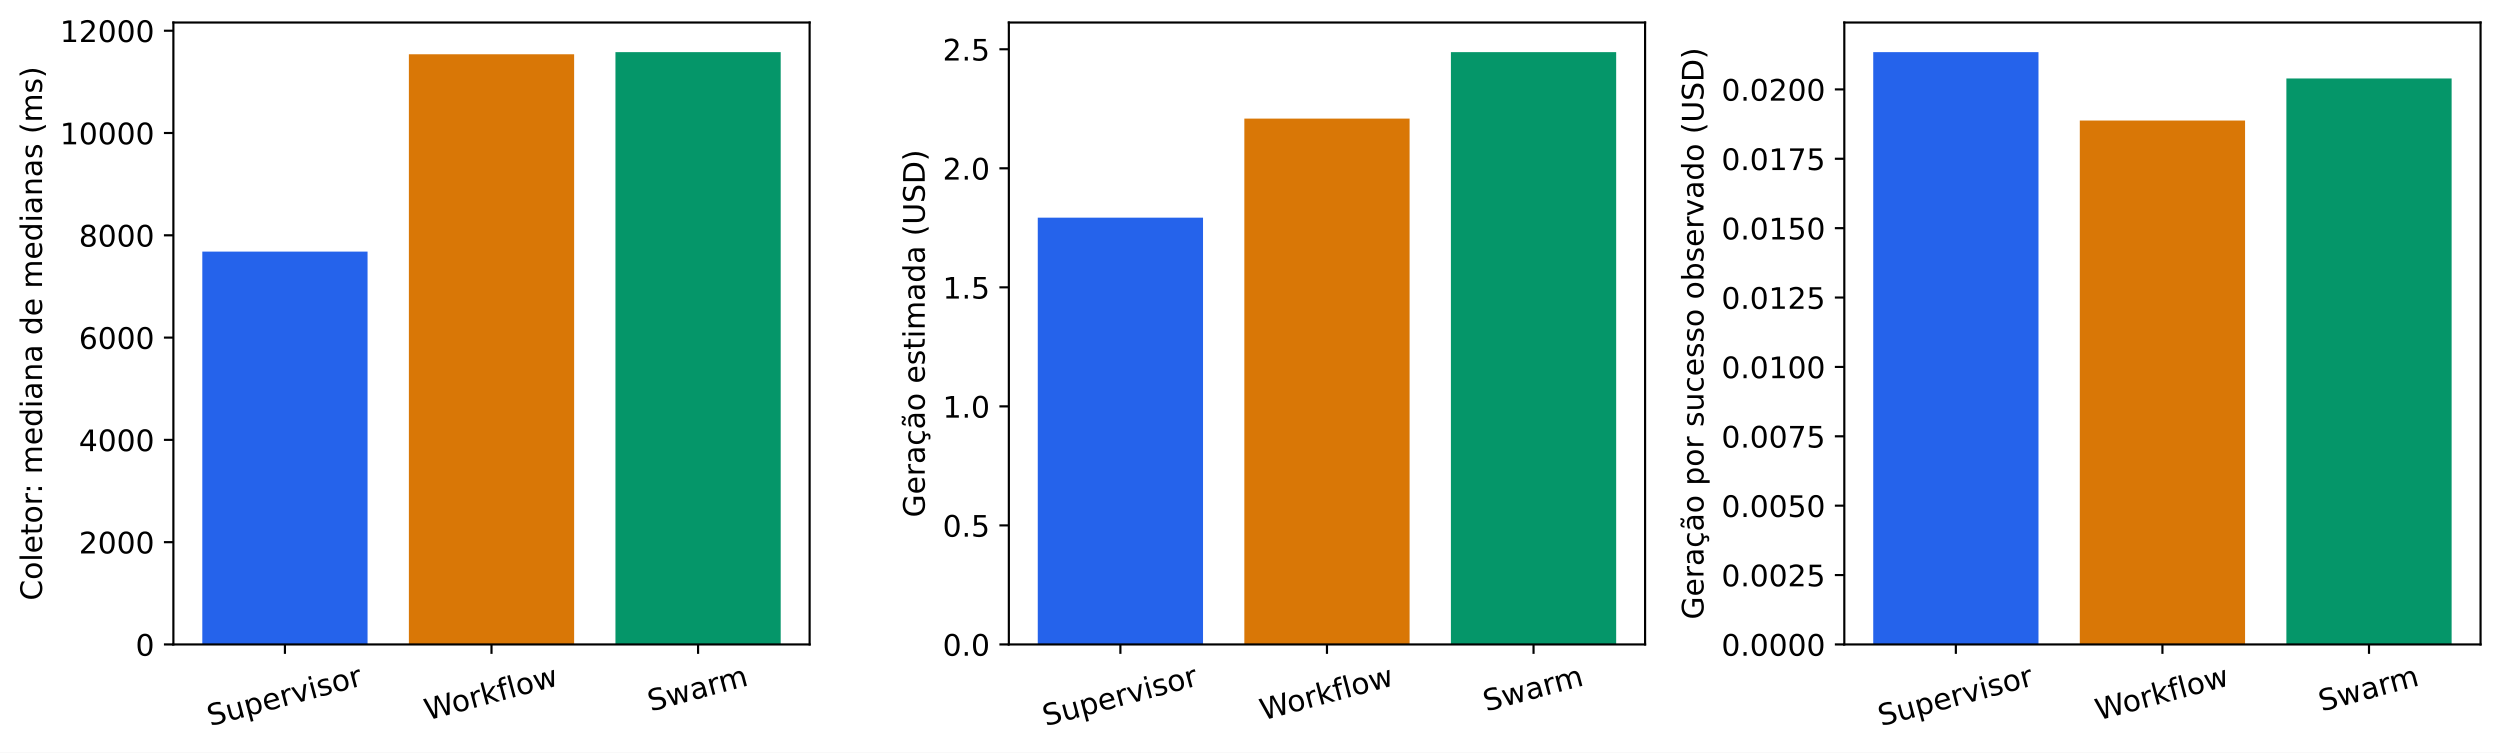
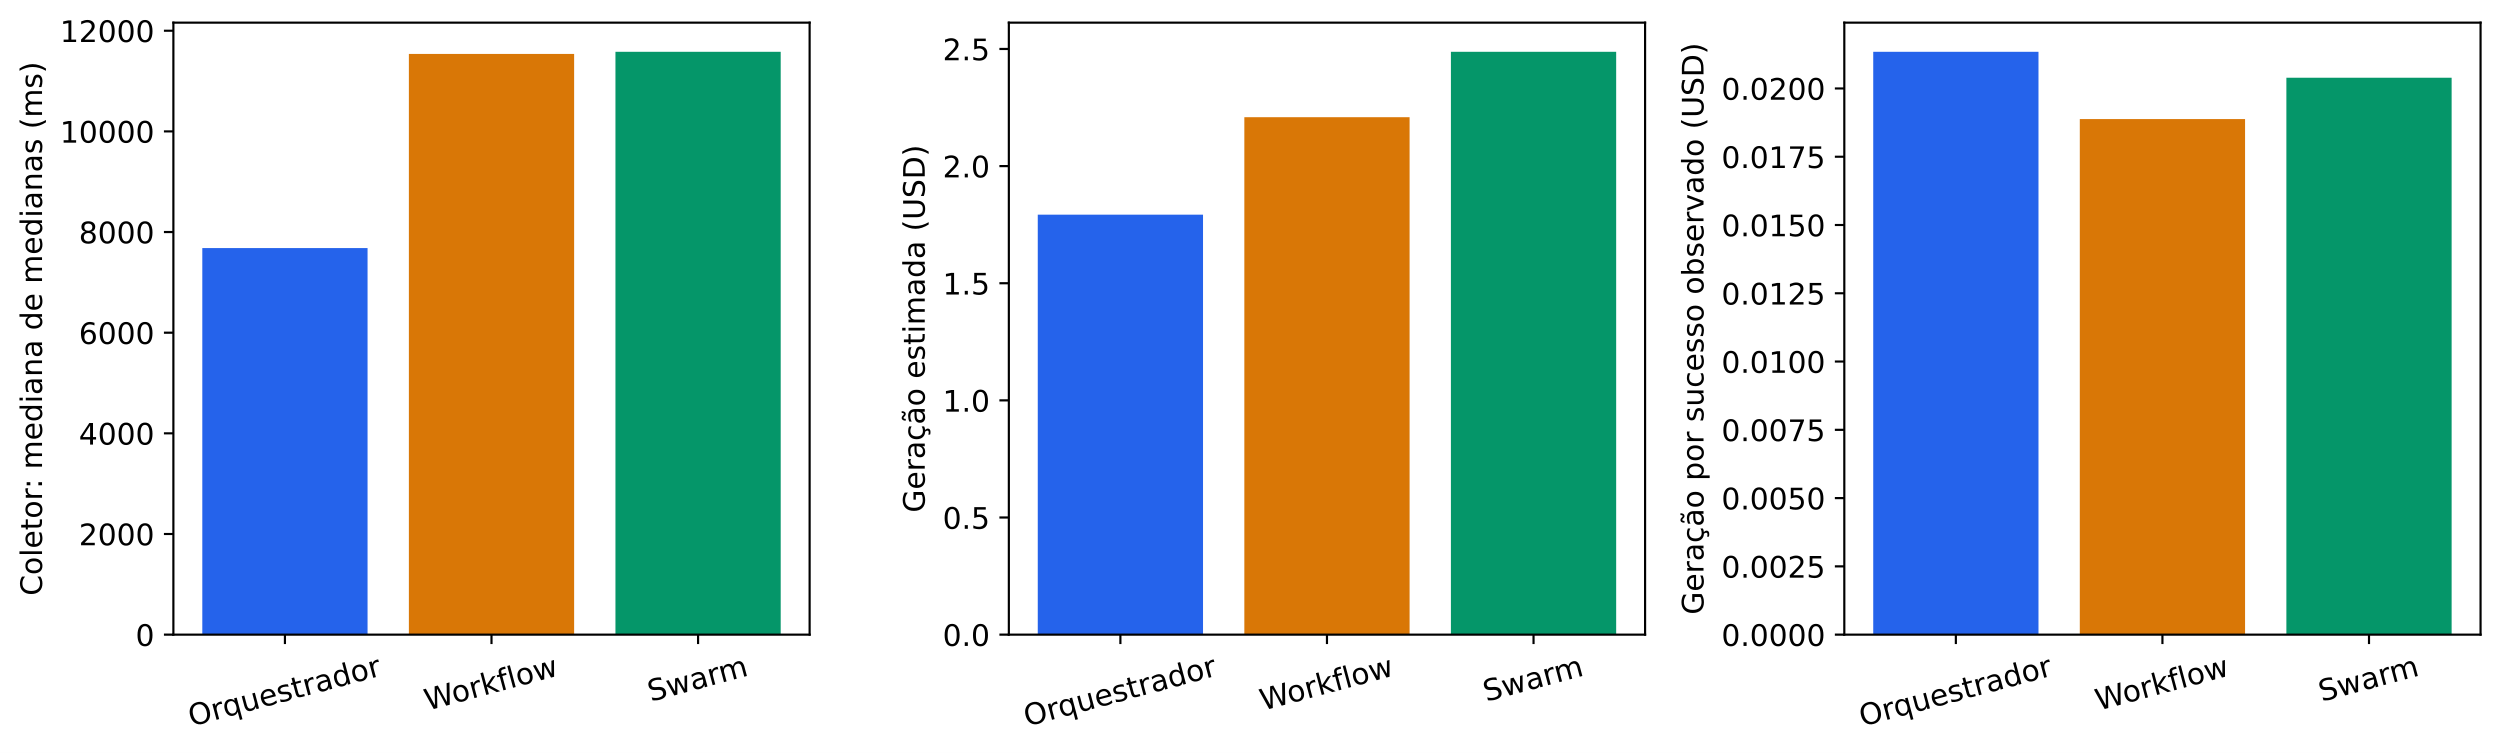
- <svg xmlns="http://www.w3.org/2000/svg" xmlns:xlink="http://www.w3.org/1999/xlink" width="925.635pt" height="278.647pt" viewBox="0 0 925.635 278.647" version="1.1">
+ <svg xmlns="http://www.w3.org/2000/svg" xmlns:xlink="http://www.w3.org/1999/xlink" width="925.635pt" height="278.764pt" viewBox="0 0 925.635 278.764" version="1.1">
  <defs>
    <style type="text/css">*{stroke-linejoin: round; stroke-linecap: butt}</style>
  </defs>
  <g id="figure_1">
    <g id="patch_1">
-       <path d="M 0 278.647  L 925.635 278.647  L 925.635 0  L 0 0  z " style="fill: #ffffff" />
+       <path d="M 0 278.764  L 925.635 278.764  L 925.635 0  L 0 0  z " style="fill: #ffffff" />
    </g>
    <g id="axes_1">
      <g id="patch_2">
-         <path d="M 64.195 238.608  L 299.766 238.608  L 299.766 8.337  L 64.195 8.337  z " style="fill: #ffffff" />
+         <path d="M 64.195 234.979  L 299.766 234.979  L 299.766 8.386  L 64.195 8.386  z " style="fill: #ffffff" />
      </g>
      <g id="patch_3">
-         <path d="M 74.902 238.608  L 136.09 238.608  L 136.09 93.148  L 74.902 93.148  z " clip-path="url(#paa5e553854)" style="fill: #2563eb" />
+         <path d="M 74.902 234.979  L 136.09 234.979  L 136.09 91.842  L 74.902 91.842  z " clip-path="url(#pbecdf20402)" style="fill: #2563eb" />
      </g>
      <g id="patch_4">
-         <path d="M 151.387 238.608  L 212.574 238.608  L 212.574 20.101  L 151.387 20.101  z " clip-path="url(#paa5e553854)" style="fill: #d97706" />
+         <path d="M 151.387 234.979  L 212.574 234.979  L 212.574 19.962  L 151.387 19.962  z " clip-path="url(#pbecdf20402)" style="fill: #d97706" />
      </g>
      <g id="patch_5">
-         <path d="M 227.871 238.608  L 289.058 238.608  L 289.058 19.303  L 227.871 19.303  z " clip-path="url(#paa5e553854)" style="fill: #059669" />
+         <path d="M 227.871 234.979  L 289.058 234.979  L 289.058 19.176  L 227.871 19.176  z " clip-path="url(#pbecdf20402)" style="fill: #059669" />
      </g>
      <g id="matplotlib.axis_1">
        <g id="xtick_1">
          <g id="line2d_1">
            <defs>
-               <path id="mf5d7b42633" d="M 0 0  L 0 3.5  " style="stroke: #000000; stroke-width: 0.8" />
+               <path id="m9e6dcc6bb0" d="M 0 0  L 0 3.5  " style="stroke: #000000; stroke-width: 0.8" />
            </defs>
            <g>
-               <use xlink:href="#mf5d7b42633" x="105.496" y="238.608" style="stroke: #000000; stroke-width: 0.8" />
+               <use xlink:href="#m9e6dcc6bb0" x="105.496" y="234.979" style="stroke: #000000; stroke-width: 0.8" />
            </g>
          </g>
          <g id="text_1">
-             <text style="font-size: 11px; font-family: 'DejaVu Sans', 'Bitstream Vera Sans', 'Computer Modern Sans Serif', 'Lucida Grande', 'Verdana', 'Geneva', 'Lucid', 'Arial', 'Helvetica', 'Avant Garde', sans-serif" transform="translate(77.84829 268.8944) rotate(-15)">Supervisor</text>
+             <text style="font-size: 11px; font-family: 'DejaVu Sans', 'Bitstream Vera Sans', 'Computer Modern Sans Serif', 'Lucida Grande', 'Verdana', 'Geneva', 'Lucid', 'Arial', 'Helvetica', 'Avant Garde', sans-serif" transform="translate(70.85725 269.0119) rotate(-15)">Orquestrador</text>
          </g>
        </g>
        <g id="xtick_2">
          <g id="line2d_2">
            <g>
-               <use xlink:href="#mf5d7b42633" x="181.98" y="238.608" style="stroke: #000000; stroke-width: 0.8" />
+               <use xlink:href="#m9e6dcc6bb0" x="181.98" y="234.979" style="stroke: #000000; stroke-width: 0.8" />
            </g>
          </g>
          <g id="text_2">
-             <text style="font-size: 11px; font-family: 'DejaVu Sans', 'Bitstream Vera Sans', 'Computer Modern Sans Serif', 'Lucida Grande', 'Verdana', 'Geneva', 'Lucid', 'Arial', 'Helvetica', 'Avant Garde', sans-serif" transform="translate(158.3262 266.7542) rotate(-15)">Workflow</text>
+             <text style="font-size: 11px; font-family: 'DejaVu Sans', 'Bitstream Vera Sans', 'Computer Modern Sans Serif', 'Lucida Grande', 'Verdana', 'Geneva', 'Lucid', 'Arial', 'Helvetica', 'Avant Garde', sans-serif" transform="translate(158.3262 263.1253) rotate(-15)">Workflow</text>
          </g>
        </g>
        <g id="xtick_3">
          <g id="line2d_3">
            <g>
-               <use xlink:href="#mf5d7b42633" x="258.465" y="238.608" style="stroke: #000000; stroke-width: 0.8" />
+               <use xlink:href="#m9e6dcc6bb0" x="258.465" y="234.979" style="stroke: #000000; stroke-width: 0.8" />
            </g>
          </g>
          <g id="text_3">
-             <text style="font-size: 11px; font-family: 'DejaVu Sans', 'Bitstream Vera Sans', 'Computer Modern Sans Serif', 'Lucida Grande', 'Verdana', 'Geneva', 'Lucid', 'Arial', 'Helvetica', 'Avant Garde', sans-serif" transform="translate(240.9655 263.4549) rotate(-15)">Swarm</text>
+             <text style="font-size: 11px; font-family: 'DejaVu Sans', 'Bitstream Vera Sans', 'Computer Modern Sans Serif', 'Lucida Grande', 'Verdana', 'Geneva', 'Lucid', 'Arial', 'Helvetica', 'Avant Garde', sans-serif" transform="translate(240.9655 259.8259) rotate(-15)">Swarm</text>
          </g>
        </g>
      </g>
      <g id="matplotlib.axis_2">
        <g id="ytick_1">
          <g id="line2d_4">
            <defs>
-               <path id="m55d595b30d" d="M 0 0  L -3.5 0  " style="stroke: #000000; stroke-width: 0.8" />
+               <path id="m151999d5a1" d="M 0 0  L -3.5 0  " style="stroke: #000000; stroke-width: 0.8" />
            </defs>
            <g>
-               <use xlink:href="#m55d595b30d" x="64.195" y="238.608" style="stroke: #000000; stroke-width: 0.8" />
+               <use xlink:href="#m151999d5a1" x="64.195" y="234.979" style="stroke: #000000; stroke-width: 0.8" />
            </g>
          </g>
          <g id="text_4">
-             <text style="font-size: 11px; font-family: 'DejaVu Sans', 'Bitstream Vera Sans', 'Computer Modern Sans Serif', 'Lucida Grande', 'Verdana', 'Geneva', 'Lucid', 'Arial', 'Helvetica', 'Avant Garde', sans-serif; text-anchor: end" x="57.195" y="242.787" transform="rotate(-0 57.19461 242.7868)">0</text>
+             <text style="font-size: 11px; font-family: 'DejaVu Sans', 'Bitstream Vera Sans', 'Computer Modern Sans Serif', 'Lucida Grande', 'Verdana', 'Geneva', 'Lucid', 'Arial', 'Helvetica', 'Avant Garde', sans-serif; text-anchor: end" x="57.195" y="239.158" transform="rotate(-0 57.19461 239.1579)">0</text>
          </g>
        </g>
        <g id="ytick_2">
          <g id="line2d_5">
            <g>
-               <use xlink:href="#m55d595b30d" x="64.195" y="200.737" style="stroke: #000000; stroke-width: 0.8" />
+               <use xlink:href="#m151999d5a1" x="64.195" y="197.712" style="stroke: #000000; stroke-width: 0.8" />
            </g>
          </g>
          <g id="text_5">
-             <text style="font-size: 11px; font-family: 'DejaVu Sans', 'Bitstream Vera Sans', 'Computer Modern Sans Serif', 'Lucida Grande', 'Verdana', 'Geneva', 'Lucid', 'Arial', 'Helvetica', 'Avant Garde', sans-serif; text-anchor: end" x="57.195" y="204.915" transform="rotate(-0 57.19461 204.9152)">2000</text>
+             <text style="font-size: 11px; font-family: 'DejaVu Sans', 'Bitstream Vera Sans', 'Computer Modern Sans Serif', 'Lucida Grande', 'Verdana', 'Geneva', 'Lucid', 'Arial', 'Helvetica', 'Avant Garde', sans-serif; text-anchor: end" x="57.195" y="201.891" transform="rotate(-0 57.19461 201.8911)">2000</text>
          </g>
        </g>
        <g id="ytick_3">
          <g id="line2d_6">
            <g>
-               <use xlink:href="#m55d595b30d" x="64.195" y="162.865" style="stroke: #000000; stroke-width: 0.8" />
+               <use xlink:href="#m151999d5a1" x="64.195" y="160.446" style="stroke: #000000; stroke-width: 0.8" />
            </g>
          </g>
          <g id="text_6">
-             <text style="font-size: 11px; font-family: 'DejaVu Sans', 'Bitstream Vera Sans', 'Computer Modern Sans Serif', 'Lucida Grande', 'Verdana', 'Geneva', 'Lucid', 'Arial', 'Helvetica', 'Avant Garde', sans-serif; text-anchor: end" x="57.195" y="167.044" transform="rotate(-0 57.19461 167.0437)">4000</text>
+             <text style="font-size: 11px; font-family: 'DejaVu Sans', 'Bitstream Vera Sans', 'Computer Modern Sans Serif', 'Lucida Grande', 'Verdana', 'Geneva', 'Lucid', 'Arial', 'Helvetica', 'Avant Garde', sans-serif; text-anchor: end" x="57.195" y="164.624" transform="rotate(-0 57.19461 164.6244)">4000</text>
          </g>
        </g>
        <g id="ytick_4">
          <g id="line2d_7">
            <g>
-               <use xlink:href="#m55d595b30d" x="64.195" y="124.993" style="stroke: #000000; stroke-width: 0.8" />
+               <use xlink:href="#m151999d5a1" x="64.195" y="123.179" style="stroke: #000000; stroke-width: 0.8" />
            </g>
          </g>
          <g id="text_7">
-             <text style="font-size: 11px; font-family: 'DejaVu Sans', 'Bitstream Vera Sans', 'Computer Modern Sans Serif', 'Lucida Grande', 'Verdana', 'Geneva', 'Lucid', 'Arial', 'Helvetica', 'Avant Garde', sans-serif; text-anchor: end" x="57.195" y="129.172" transform="rotate(-0 57.19461 129.1721)">6000</text>
+             <text style="font-size: 11px; font-family: 'DejaVu Sans', 'Bitstream Vera Sans', 'Computer Modern Sans Serif', 'Lucida Grande', 'Verdana', 'Geneva', 'Lucid', 'Arial', 'Helvetica', 'Avant Garde', sans-serif; text-anchor: end" x="57.195" y="127.358" transform="rotate(-0 57.19461 127.3576)">6000</text>
          </g>
        </g>
        <g id="ytick_5">
          <g id="line2d_8">
            <g>
-               <use xlink:href="#m55d595b30d" x="64.195" y="87.122" style="stroke: #000000; stroke-width: 0.8" />
+               <use xlink:href="#m151999d5a1" x="64.195" y="85.912" style="stroke: #000000; stroke-width: 0.8" />
            </g>
          </g>
          <g id="text_8">
-             <text style="font-size: 11px; font-family: 'DejaVu Sans', 'Bitstream Vera Sans', 'Computer Modern Sans Serif', 'Lucida Grande', 'Verdana', 'Geneva', 'Lucid', 'Arial', 'Helvetica', 'Avant Garde', sans-serif; text-anchor: end" x="57.195" y="91.301" transform="rotate(-0 57.19461 91.30055)">8000</text>
+             <text style="font-size: 11px; font-family: 'DejaVu Sans', 'Bitstream Vera Sans', 'Computer Modern Sans Serif', 'Lucida Grande', 'Verdana', 'Geneva', 'Lucid', 'Arial', 'Helvetica', 'Avant Garde', sans-serif; text-anchor: end" x="57.195" y="90.091" transform="rotate(-0 57.19461 90.0909)">8000</text>
          </g>
        </g>
        <g id="ytick_6">
          <g id="line2d_9">
            <g>
-               <use xlink:href="#m55d595b30d" x="64.195" y="49.25" style="stroke: #000000; stroke-width: 0.8" />
+               <use xlink:href="#m151999d5a1" x="64.195" y="48.645" style="stroke: #000000; stroke-width: 0.8" />
            </g>
          </g>
          <g id="text_9">
-             <text style="font-size: 11px; font-family: 'DejaVu Sans', 'Bitstream Vera Sans', 'Computer Modern Sans Serif', 'Lucida Grande', 'Verdana', 'Geneva', 'Lucid', 'Arial', 'Helvetica', 'Avant Garde', sans-serif; text-anchor: end" x="57.195" y="53.429" transform="rotate(-0 57.19461 53.42898)">10000</text>
+             <text style="font-size: 11px; font-family: 'DejaVu Sans', 'Bitstream Vera Sans', 'Computer Modern Sans Serif', 'Lucida Grande', 'Verdana', 'Geneva', 'Lucid', 'Arial', 'Helvetica', 'Avant Garde', sans-serif; text-anchor: end" x="57.195" y="52.824" transform="rotate(-0 57.19461 52.82416)">10000</text>
          </g>
        </g>
        <g id="ytick_7">
          <g id="line2d_10">
            <g>
-               <use xlink:href="#m55d595b30d" x="64.195" y="11.379" style="stroke: #000000; stroke-width: 0.8" />
+               <use xlink:href="#m151999d5a1" x="64.195" y="11.379" style="stroke: #000000; stroke-width: 0.8" />
            </g>
          </g>
          <g id="text_10">
            <text style="font-size: 11px; font-family: 'DejaVu Sans', 'Bitstream Vera Sans', 'Computer Modern Sans Serif', 'Lucida Grande', 'Verdana', 'Geneva', 'Lucid', 'Arial', 'Helvetica', 'Avant Garde', sans-serif; text-anchor: end" x="57.195" y="15.557" transform="rotate(-0 57.19461 15.55742)">12000</text>
          </g>
        </g>
        <g id="text_11">
-           <text style="font-size: 11px; font-family: 'DejaVu Sans', 'Bitstream Vera Sans', 'Computer Modern Sans Serif', 'Lucida Grande', 'Verdana', 'Geneva', 'Lucid', 'Arial', 'Helvetica', 'Avant Garde', sans-serif; text-anchor: middle" x="15.558" y="123.473" transform="rotate(-90 15.55828 123.4727)">Coletor: mediana de medianas (ms)</text>
+           <text style="font-size: 11px; font-family: 'DejaVu Sans', 'Bitstream Vera Sans', 'Computer Modern Sans Serif', 'Lucida Grande', 'Verdana', 'Geneva', 'Lucid', 'Arial', 'Helvetica', 'Avant Garde', sans-serif; text-anchor: middle" x="15.558" y="121.683" transform="rotate(-90 15.55828 121.6826)">Coletor: mediana de medianas (ms)</text>
        </g>
      </g>
      <g id="patch_6">
-         <path d="M 64.195 238.608  L 64.195 8.337  " style="fill: none; stroke: #000000; stroke-width: 0.8; stroke-linejoin: miter; stroke-linecap: square" />
+         <path d="M 64.195 234.979  L 64.195 8.386  " style="fill: none; stroke: #000000; stroke-width: 0.8; stroke-linejoin: miter; stroke-linecap: square" />
      </g>
      <g id="patch_7">
-         <path d="M 299.766 238.608  L 299.766 8.337  " style="fill: none; stroke: #000000; stroke-width: 0.8; stroke-linejoin: miter; stroke-linecap: square" />
+         <path d="M 299.766 234.979  L 299.766 8.386  " style="fill: none; stroke: #000000; stroke-width: 0.8; stroke-linejoin: miter; stroke-linecap: square" />
      </g>
      <g id="patch_8">
-         <path d="M 64.195 238.608  L 299.766 238.608  " style="fill: none; stroke: #000000; stroke-width: 0.8; stroke-linejoin: miter; stroke-linecap: square" />
+         <path d="M 64.195 234.979  L 299.766 234.979  " style="fill: none; stroke: #000000; stroke-width: 0.8; stroke-linejoin: miter; stroke-linecap: square" />
      </g>
      <g id="patch_9">
-         <path d="M 64.195 8.337  L 299.766 8.337  " style="fill: none; stroke: #000000; stroke-width: 0.8; stroke-linejoin: miter; stroke-linecap: square" />
+         <path d="M 64.195 8.386  L 299.766 8.386  " style="fill: none; stroke: #000000; stroke-width: 0.8; stroke-linejoin: miter; stroke-linecap: square" />
      </g>
    </g>
    <g id="axes_2">
      <g id="patch_10">
-         <path d="M 373.529 238.608  L 609.1 238.608  L 609.1 8.337  L 373.529 8.337  z " style="fill: #ffffff" />
+         <path d="M 373.529 234.979  L 609.1 234.979  L 609.1 8.386  L 373.529 8.386  z " style="fill: #ffffff" />
      </g>
      <g id="patch_11">
-         <path d="M 384.237 238.608  L 445.424 238.608  L 445.424 80.582  L 384.237 80.582  z " clip-path="url(#p153f1db0ea)" style="fill: #2563eb" />
+         <path d="M 384.237 234.979  L 445.424 234.979  L 445.424 79.477  L 384.237 79.477  z " clip-path="url(#p699d20f21a)" style="fill: #2563eb" />
      </g>
      <g id="patch_12">
-         <path d="M 460.721 238.608  L 521.908 238.608  L 521.908 43.908  L 460.721 43.908  z " clip-path="url(#p153f1db0ea)" style="fill: #d97706" />
+         <path d="M 460.721 234.979  L 521.908 234.979  L 521.908 43.389  L 460.721 43.389  z " clip-path="url(#p699d20f21a)" style="fill: #d97706" />
      </g>
      <g id="patch_13">
-         <path d="M 537.205 238.608  L 598.393 238.608  L 598.393 19.303  L 537.205 19.303  z " clip-path="url(#p153f1db0ea)" style="fill: #059669" />
+         <path d="M 537.205 234.979  L 598.393 234.979  L 598.393 19.176  L 537.205 19.176  z " clip-path="url(#p699d20f21a)" style="fill: #059669" />
      </g>
      <g id="matplotlib.axis_3">
        <g id="xtick_4">
          <g id="line2d_11">
            <g>
-               <use xlink:href="#mf5d7b42633" x="414.83" y="238.608" style="stroke: #000000; stroke-width: 0.8" />
+               <use xlink:href="#m9e6dcc6bb0" x="414.83" y="234.979" style="stroke: #000000; stroke-width: 0.8" />
            </g>
          </g>
          <g id="text_12">
-             <text style="font-size: 11px; font-family: 'DejaVu Sans', 'Bitstream Vera Sans', 'Computer Modern Sans Serif', 'Lucida Grande', 'Verdana', 'Geneva', 'Lucid', 'Arial', 'Helvetica', 'Avant Garde', sans-serif" transform="translate(387.1825 268.8944) rotate(-15)">Supervisor</text>
+             <text style="font-size: 11px; font-family: 'DejaVu Sans', 'Bitstream Vera Sans', 'Computer Modern Sans Serif', 'Lucida Grande', 'Verdana', 'Geneva', 'Lucid', 'Arial', 'Helvetica', 'Avant Garde', sans-serif" transform="translate(380.1914 269.0119) rotate(-15)">Orquestrador</text>
          </g>
        </g>
        <g id="xtick_5">
          <g id="line2d_12">
            <g>
-               <use xlink:href="#mf5d7b42633" x="491.315" y="238.608" style="stroke: #000000; stroke-width: 0.8" />
+               <use xlink:href="#m9e6dcc6bb0" x="491.315" y="234.979" style="stroke: #000000; stroke-width: 0.8" />
            </g>
          </g>
          <g id="text_13">
-             <text style="font-size: 11px; font-family: 'DejaVu Sans', 'Bitstream Vera Sans', 'Computer Modern Sans Serif', 'Lucida Grande', 'Verdana', 'Geneva', 'Lucid', 'Arial', 'Helvetica', 'Avant Garde', sans-serif" transform="translate(467.6603 266.7542) rotate(-15)">Workflow</text>
+             <text style="font-size: 11px; font-family: 'DejaVu Sans', 'Bitstream Vera Sans', 'Computer Modern Sans Serif', 'Lucida Grande', 'Verdana', 'Geneva', 'Lucid', 'Arial', 'Helvetica', 'Avant Garde', sans-serif" transform="translate(467.6603 263.1253) rotate(-15)">Workflow</text>
          </g>
        </g>
        <g id="xtick_6">
          <g id="line2d_13">
            <g>
-               <use xlink:href="#mf5d7b42633" x="567.799" y="238.608" style="stroke: #000000; stroke-width: 0.8" />
+               <use xlink:href="#m9e6dcc6bb0" x="567.799" y="234.979" style="stroke: #000000; stroke-width: 0.8" />
            </g>
          </g>
          <g id="text_14">
-             <text style="font-size: 11px; font-family: 'DejaVu Sans', 'Bitstream Vera Sans', 'Computer Modern Sans Serif', 'Lucida Grande', 'Verdana', 'Geneva', 'Lucid', 'Arial', 'Helvetica', 'Avant Garde', sans-serif" transform="translate(550.2997 263.4549) rotate(-15)">Swarm</text>
+             <text style="font-size: 11px; font-family: 'DejaVu Sans', 'Bitstream Vera Sans', 'Computer Modern Sans Serif', 'Lucida Grande', 'Verdana', 'Geneva', 'Lucid', 'Arial', 'Helvetica', 'Avant Garde', sans-serif" transform="translate(550.2997 259.8259) rotate(-15)">Swarm</text>
          </g>
        </g>
      </g>
      <g id="matplotlib.axis_4">
        <g id="ytick_8">
          <g id="line2d_14">
            <g>
-               <use xlink:href="#m55d595b30d" x="373.529" y="238.608" style="stroke: #000000; stroke-width: 0.8" />
+               <use xlink:href="#m151999d5a1" x="373.529" y="234.979" style="stroke: #000000; stroke-width: 0.8" />
            </g>
          </g>
          <g id="text_15">
-             <text style="font-size: 11px; font-family: 'DejaVu Sans', 'Bitstream Vera Sans', 'Computer Modern Sans Serif', 'Lucida Grande', 'Verdana', 'Geneva', 'Lucid', 'Arial', 'Helvetica', 'Avant Garde', sans-serif; text-anchor: end" x="366.529" y="242.787" transform="rotate(-0 366.5288 242.7868)">0.0</text>
+             <text style="font-size: 11px; font-family: 'DejaVu Sans', 'Bitstream Vera Sans', 'Computer Modern Sans Serif', 'Lucida Grande', 'Verdana', 'Geneva', 'Lucid', 'Arial', 'Helvetica', 'Avant Garde', sans-serif; text-anchor: end" x="366.529" y="239.158" transform="rotate(-0 366.5288 239.1579)">0.0</text>
          </g>
        </g>
        <g id="ytick_9">
          <g id="line2d_15">
            <g>
-               <use xlink:href="#m55d595b30d" x="373.529" y="194.535" style="stroke: #000000; stroke-width: 0.8" />
+               <use xlink:href="#m151999d5a1" x="373.529" y="191.61" style="stroke: #000000; stroke-width: 0.8" />
            </g>
          </g>
          <g id="text_16">
-             <text style="font-size: 11px; font-family: 'DejaVu Sans', 'Bitstream Vera Sans', 'Computer Modern Sans Serif', 'Lucida Grande', 'Verdana', 'Geneva', 'Lucid', 'Arial', 'Helvetica', 'Avant Garde', sans-serif; text-anchor: end" x="366.529" y="198.714" transform="rotate(-0 366.5288 198.7138)">0.5</text>
+             <text style="font-size: 11px; font-family: 'DejaVu Sans', 'Bitstream Vera Sans', 'Computer Modern Sans Serif', 'Lucida Grande', 'Verdana', 'Geneva', 'Lucid', 'Arial', 'Helvetica', 'Avant Garde', sans-serif; text-anchor: end" x="366.529" y="195.789" transform="rotate(-0 366.5288 195.7887)">0.5</text>
          </g>
        </g>
        <g id="ytick_10">
          <g id="line2d_16">
            <g>
-               <use xlink:href="#m55d595b30d" x="373.529" y="150.462" style="stroke: #000000; stroke-width: 0.8" />
+               <use xlink:href="#m151999d5a1" x="373.529" y="148.241" style="stroke: #000000; stroke-width: 0.8" />
            </g>
          </g>
          <g id="text_17">
-             <text style="font-size: 11px; font-family: 'DejaVu Sans', 'Bitstream Vera Sans', 'Computer Modern Sans Serif', 'Lucida Grande', 'Verdana', 'Geneva', 'Lucid', 'Arial', 'Helvetica', 'Avant Garde', sans-serif; text-anchor: end" x="366.529" y="154.641" transform="rotate(-0 366.5288 154.6407)">1.0</text>
+             <text style="font-size: 11px; font-family: 'DejaVu Sans', 'Bitstream Vera Sans', 'Computer Modern Sans Serif', 'Lucida Grande', 'Verdana', 'Geneva', 'Lucid', 'Arial', 'Helvetica', 'Avant Garde', sans-serif; text-anchor: end" x="366.529" y="152.42" transform="rotate(-0 366.5288 152.4195)">1.0</text>
          </g>
        </g>
        <g id="ytick_11">
          <g id="line2d_17">
            <g>
-               <use xlink:href="#m55d595b30d" x="373.529" y="106.389" style="stroke: #000000; stroke-width: 0.8" />
+               <use xlink:href="#m151999d5a1" x="373.529" y="104.872" style="stroke: #000000; stroke-width: 0.8" />
            </g>
          </g>
          <g id="text_18">
-             <text style="font-size: 11px; font-family: 'DejaVu Sans', 'Bitstream Vera Sans', 'Computer Modern Sans Serif', 'Lucida Grande', 'Verdana', 'Geneva', 'Lucid', 'Arial', 'Helvetica', 'Avant Garde', sans-serif; text-anchor: end" x="366.529" y="110.568" transform="rotate(-0 366.5288 110.5677)">1.5</text>
+             <text style="font-size: 11px; font-family: 'DejaVu Sans', 'Bitstream Vera Sans', 'Computer Modern Sans Serif', 'Lucida Grande', 'Verdana', 'Geneva', 'Lucid', 'Arial', 'Helvetica', 'Avant Garde', sans-serif; text-anchor: end" x="366.529" y="109.05" transform="rotate(-0 366.5288 109.0504)">1.5</text>
          </g>
        </g>
        <g id="ytick_12">
          <g id="line2d_18">
            <g>
-               <use xlink:href="#m55d595b30d" x="373.529" y="62.316" style="stroke: #000000; stroke-width: 0.8" />
+               <use xlink:href="#m151999d5a1" x="373.529" y="61.502" style="stroke: #000000; stroke-width: 0.8" />
            </g>
          </g>
          <g id="text_19">
-             <text style="font-size: 11px; font-family: 'DejaVu Sans', 'Bitstream Vera Sans', 'Computer Modern Sans Serif', 'Lucida Grande', 'Verdana', 'Geneva', 'Lucid', 'Arial', 'Helvetica', 'Avant Garde', sans-serif; text-anchor: end" x="366.529" y="66.495" transform="rotate(-0 366.5288 66.49468)">2.0</text>
+             <text style="font-size: 11px; font-family: 'DejaVu Sans', 'Bitstream Vera Sans', 'Computer Modern Sans Serif', 'Lucida Grande', 'Verdana', 'Geneva', 'Lucid', 'Arial', 'Helvetica', 'Avant Garde', sans-serif; text-anchor: end" x="366.529" y="65.681" transform="rotate(-0 366.5288 65.68119)">2.0</text>
          </g>
        </g>
        <g id="ytick_13">
          <g id="line2d_19">
            <g>
-               <use xlink:href="#m55d595b30d" x="373.529" y="18.243" style="stroke: #000000; stroke-width: 0.8" />
+               <use xlink:href="#m151999d5a1" x="373.529" y="18.133" style="stroke: #000000; stroke-width: 0.8" />
            </g>
          </g>
          <g id="text_20">
-             <text style="font-size: 11px; font-family: 'DejaVu Sans', 'Bitstream Vera Sans', 'Computer Modern Sans Serif', 'Lucida Grande', 'Verdana', 'Geneva', 'Lucid', 'Arial', 'Helvetica', 'Avant Garde', sans-serif; text-anchor: end" x="366.529" y="22.422" transform="rotate(-0 366.5288 22.42165)">2.5</text>
+             <text style="font-size: 11px; font-family: 'DejaVu Sans', 'Bitstream Vera Sans', 'Computer Modern Sans Serif', 'Lucida Grande', 'Verdana', 'Geneva', 'Lucid', 'Arial', 'Helvetica', 'Avant Garde', sans-serif; text-anchor: end" x="366.529" y="22.312" transform="rotate(-0 366.5288 22.31202)">2.5</text>
          </g>
        </g>
        <g id="text_21">
-           <text style="font-size: 11px; font-family: 'DejaVu Sans', 'Bitstream Vera Sans', 'Computer Modern Sans Serif', 'Lucida Grande', 'Verdana', 'Geneva', 'Lucid', 'Arial', 'Helvetica', 'Avant Garde', sans-serif; text-anchor: middle" x="342.393" y="123.473" transform="rotate(-90 342.3928 123.4727)">Geração estimada (USD)</text>
+           <text style="font-size: 11px; font-family: 'DejaVu Sans', 'Bitstream Vera Sans', 'Computer Modern Sans Serif', 'Lucida Grande', 'Verdana', 'Geneva', 'Lucid', 'Arial', 'Helvetica', 'Avant Garde', sans-serif; text-anchor: middle" x="342.393" y="121.683" transform="rotate(-90 342.3928 121.6826)">Geração estimada (USD)</text>
        </g>
      </g>
      <g id="patch_14">
-         <path d="M 373.529 238.608  L 373.529 8.337  " style="fill: none; stroke: #000000; stroke-width: 0.8; stroke-linejoin: miter; stroke-linecap: square" />
+         <path d="M 373.529 234.979  L 373.529 8.386  " style="fill: none; stroke: #000000; stroke-width: 0.8; stroke-linejoin: miter; stroke-linecap: square" />
      </g>
      <g id="patch_15">
-         <path d="M 609.1 238.608  L 609.1 8.337  " style="fill: none; stroke: #000000; stroke-width: 0.8; stroke-linejoin: miter; stroke-linecap: square" />
+         <path d="M 609.1 234.979  L 609.1 8.386  " style="fill: none; stroke: #000000; stroke-width: 0.8; stroke-linejoin: miter; stroke-linecap: square" />
      </g>
      <g id="patch_16">
-         <path d="M 373.529 238.608  L 609.1 238.608  " style="fill: none; stroke: #000000; stroke-width: 0.8; stroke-linejoin: miter; stroke-linecap: square" />
+         <path d="M 373.529 234.979  L 609.1 234.979  " style="fill: none; stroke: #000000; stroke-width: 0.8; stroke-linejoin: miter; stroke-linecap: square" />
      </g>
      <g id="patch_17">
-         <path d="M 373.529 8.337  L 609.1 8.337  " style="fill: none; stroke: #000000; stroke-width: 0.8; stroke-linejoin: miter; stroke-linecap: square" />
+         <path d="M 373.529 8.386  L 609.1 8.386  " style="fill: none; stroke: #000000; stroke-width: 0.8; stroke-linejoin: miter; stroke-linecap: square" />
      </g>
    </g>
    <g id="axes_3">
      <g id="patch_18">
-         <path d="M 682.863 238.608  L 918.435 238.608  L 918.435 8.337  L 682.863 8.337  z " style="fill: #ffffff" />
+         <path d="M 682.863 234.979  L 918.435 234.979  L 918.435 8.386  L 682.863 8.386  z " style="fill: #ffffff" />
      </g>
      <g id="patch_19">
-         <path d="M 693.571 238.608  L 754.758 238.608  L 754.758 19.303  L 693.571 19.303  z " clip-path="url(#pa8e47a4220)" style="fill: #2563eb" />
+         <path d="M 693.571 234.979  L 754.758 234.979  L 754.758 19.176  L 693.571 19.176  z " clip-path="url(#p58c5132988)" style="fill: #2563eb" />
      </g>
      <g id="patch_20">
-         <path d="M 770.055 238.608  L 831.243 238.608  L 831.243 44.618  L 770.055 44.618  z " clip-path="url(#pa8e47a4220)" style="fill: #d97706" />
+         <path d="M 770.055 234.979  L 831.243 234.979  L 831.243 44.087  L 770.055 44.087  z " clip-path="url(#p58c5132988)" style="fill: #d97706" />
      </g>
      <g id="patch_21">
-         <path d="M 846.539 238.608  L 907.727 238.608  L 907.727 29.057  L 846.539 29.057  z " clip-path="url(#pa8e47a4220)" style="fill: #059669" />
+         <path d="M 846.539 234.979  L 907.727 234.979  L 907.727 28.775  L 846.539 28.775  z " clip-path="url(#p58c5132988)" style="fill: #059669" />
      </g>
      <g id="matplotlib.axis_5">
        <g id="xtick_7">
          <g id="line2d_20">
            <g>
-               <use xlink:href="#mf5d7b42633" x="724.165" y="238.608" style="stroke: #000000; stroke-width: 0.8" />
+               <use xlink:href="#m9e6dcc6bb0" x="724.165" y="234.979" style="stroke: #000000; stroke-width: 0.8" />
            </g>
          </g>
          <g id="text_22">
-             <text style="font-size: 11px; font-family: 'DejaVu Sans', 'Bitstream Vera Sans', 'Computer Modern Sans Serif', 'Lucida Grande', 'Verdana', 'Geneva', 'Lucid', 'Arial', 'Helvetica', 'Avant Garde', sans-serif" transform="translate(696.5167 268.8944) rotate(-15)">Supervisor</text>
+             <text style="font-size: 11px; font-family: 'DejaVu Sans', 'Bitstream Vera Sans', 'Computer Modern Sans Serif', 'Lucida Grande', 'Verdana', 'Geneva', 'Lucid', 'Arial', 'Helvetica', 'Avant Garde', sans-serif" transform="translate(689.5256 269.0119) rotate(-15)">Orquestrador</text>
          </g>
        </g>
        <g id="xtick_8">
          <g id="line2d_21">
            <g>
-               <use xlink:href="#mf5d7b42633" x="800.649" y="238.608" style="stroke: #000000; stroke-width: 0.8" />
+               <use xlink:href="#m9e6dcc6bb0" x="800.649" y="234.979" style="stroke: #000000; stroke-width: 0.8" />
            </g>
          </g>
          <g id="text_23">
-             <text style="font-size: 11px; font-family: 'DejaVu Sans', 'Bitstream Vera Sans', 'Computer Modern Sans Serif', 'Lucida Grande', 'Verdana', 'Geneva', 'Lucid', 'Arial', 'Helvetica', 'Avant Garde', sans-serif" transform="translate(776.9945 266.7542) rotate(-15)">Workflow</text>
+             <text style="font-size: 11px; font-family: 'DejaVu Sans', 'Bitstream Vera Sans', 'Computer Modern Sans Serif', 'Lucida Grande', 'Verdana', 'Geneva', 'Lucid', 'Arial', 'Helvetica', 'Avant Garde', sans-serif" transform="translate(776.9945 263.1253) rotate(-15)">Workflow</text>
          </g>
        </g>
        <g id="xtick_9">
          <g id="line2d_22">
            <g>
-               <use xlink:href="#mf5d7b42633" x="877.133" y="238.608" style="stroke: #000000; stroke-width: 0.8" />
+               <use xlink:href="#m9e6dcc6bb0" x="877.133" y="234.979" style="stroke: #000000; stroke-width: 0.8" />
            </g>
          </g>
          <g id="text_24">
-             <text style="font-size: 11px; font-family: 'DejaVu Sans', 'Bitstream Vera Sans', 'Computer Modern Sans Serif', 'Lucida Grande', 'Verdana', 'Geneva', 'Lucid', 'Arial', 'Helvetica', 'Avant Garde', sans-serif" transform="translate(859.6339 263.4549) rotate(-15)">Swarm</text>
+             <text style="font-size: 11px; font-family: 'DejaVu Sans', 'Bitstream Vera Sans', 'Computer Modern Sans Serif', 'Lucida Grande', 'Verdana', 'Geneva', 'Lucid', 'Arial', 'Helvetica', 'Avant Garde', sans-serif" transform="translate(859.6339 259.8259) rotate(-15)">Swarm</text>
          </g>
        </g>
      </g>
      <g id="matplotlib.axis_6">
        <g id="ytick_14">
          <g id="line2d_23">
            <g>
-               <use xlink:href="#m55d595b30d" x="682.863" y="238.608" style="stroke: #000000; stroke-width: 0.8" />
+               <use xlink:href="#m151999d5a1" x="682.863" y="234.979" style="stroke: #000000; stroke-width: 0.8" />
            </g>
          </g>
          <g id="text_25">
-             <text style="font-size: 11px; font-family: 'DejaVu Sans', 'Bitstream Vera Sans', 'Computer Modern Sans Serif', 'Lucida Grande', 'Verdana', 'Geneva', 'Lucid', 'Arial', 'Helvetica', 'Avant Garde', sans-serif; text-anchor: end" x="675.863" y="242.787" transform="rotate(-0 675.863 242.7868)">0.0000</text>
+             <text style="font-size: 11px; font-family: 'DejaVu Sans', 'Bitstream Vera Sans', 'Computer Modern Sans Serif', 'Lucida Grande', 'Verdana', 'Geneva', 'Lucid', 'Arial', 'Helvetica', 'Avant Garde', sans-serif; text-anchor: end" x="675.863" y="239.158" transform="rotate(-0 675.863 239.1579)">0.0000</text>
          </g>
        </g>
        <g id="ytick_15">
          <g id="line2d_24">
            <g>
-               <use xlink:href="#m55d595b30d" x="682.863" y="212.919" style="stroke: #000000; stroke-width: 0.8" />
+               <use xlink:href="#m151999d5a1" x="682.863" y="209.701" style="stroke: #000000; stroke-width: 0.8" />
            </g>
          </g>
          <g id="text_26">
-             <text style="font-size: 11px; font-family: 'DejaVu Sans', 'Bitstream Vera Sans', 'Computer Modern Sans Serif', 'Lucida Grande', 'Verdana', 'Geneva', 'Lucid', 'Arial', 'Helvetica', 'Avant Garde', sans-serif; text-anchor: end" x="675.863" y="217.098" transform="rotate(-0 675.863 217.0981)">0.0025</text>
+             <text style="font-size: 11px; font-family: 'DejaVu Sans', 'Bitstream Vera Sans', 'Computer Modern Sans Serif', 'Lucida Grande', 'Verdana', 'Geneva', 'Lucid', 'Arial', 'Helvetica', 'Avant Garde', sans-serif; text-anchor: end" x="675.863" y="213.879" transform="rotate(-0 675.863 213.8794)">0.0025</text>
          </g>
        </g>
        <g id="ytick_16">
          <g id="line2d_25">
            <g>
-               <use xlink:href="#m55d595b30d" x="682.863" y="187.231" style="stroke: #000000; stroke-width: 0.8" />
+               <use xlink:href="#m151999d5a1" x="682.863" y="184.422" style="stroke: #000000; stroke-width: 0.8" />
            </g>
          </g>
          <g id="text_27">
-             <text style="font-size: 11px; font-family: 'DejaVu Sans', 'Bitstream Vera Sans', 'Computer Modern Sans Serif', 'Lucida Grande', 'Verdana', 'Geneva', 'Lucid', 'Arial', 'Helvetica', 'Avant Garde', sans-serif; text-anchor: end" x="675.863" y="191.409" transform="rotate(-0 675.863 191.4093)">0.0050</text>
+             <text style="font-size: 11px; font-family: 'DejaVu Sans', 'Bitstream Vera Sans', 'Computer Modern Sans Serif', 'Lucida Grande', 'Verdana', 'Geneva', 'Lucid', 'Arial', 'Helvetica', 'Avant Garde', sans-serif; text-anchor: end" x="675.863" y="188.601" transform="rotate(-0 675.863 188.6009)">0.0050</text>
          </g>
        </g>
        <g id="ytick_17">
          <g id="line2d_26">
            <g>
-               <use xlink:href="#m55d595b30d" x="682.863" y="161.542" style="stroke: #000000; stroke-width: 0.8" />
+               <use xlink:href="#m151999d5a1" x="682.863" y="159.144" style="stroke: #000000; stroke-width: 0.8" />
            </g>
          </g>
          <g id="text_28">
-             <text style="font-size: 11px; font-family: 'DejaVu Sans', 'Bitstream Vera Sans', 'Computer Modern Sans Serif', 'Lucida Grande', 'Verdana', 'Geneva', 'Lucid', 'Arial', 'Helvetica', 'Avant Garde', sans-serif; text-anchor: end" x="675.863" y="165.721" transform="rotate(-0 675.863 165.7206)">0.0075</text>
+             <text style="font-size: 11px; font-family: 'DejaVu Sans', 'Bitstream Vera Sans', 'Computer Modern Sans Serif', 'Lucida Grande', 'Verdana', 'Geneva', 'Lucid', 'Arial', 'Helvetica', 'Avant Garde', sans-serif; text-anchor: end" x="675.863" y="163.322" transform="rotate(-0 675.863 163.3225)">0.0075</text>
          </g>
        </g>
        <g id="ytick_18">
          <g id="line2d_27">
            <g>
-               <use xlink:href="#m55d595b30d" x="682.863" y="135.853" style="stroke: #000000; stroke-width: 0.8" />
+               <use xlink:href="#m151999d5a1" x="682.863" y="133.865" style="stroke: #000000; stroke-width: 0.8" />
            </g>
          </g>
          <g id="text_29">
-             <text style="font-size: 11px; font-family: 'DejaVu Sans', 'Bitstream Vera Sans', 'Computer Modern Sans Serif', 'Lucida Grande', 'Verdana', 'Geneva', 'Lucid', 'Arial', 'Helvetica', 'Avant Garde', sans-serif; text-anchor: end" x="675.863" y="140.032" transform="rotate(-0 675.863 140.0319)">0.0100</text>
+             <text style="font-size: 11px; font-family: 'DejaVu Sans', 'Bitstream Vera Sans', 'Computer Modern Sans Serif', 'Lucida Grande', 'Verdana', 'Geneva', 'Lucid', 'Arial', 'Helvetica', 'Avant Garde', sans-serif; text-anchor: end" x="675.863" y="138.044" transform="rotate(-0 675.863 138.044)">0.0100</text>
          </g>
        </g>
        <g id="ytick_19">
          <g id="line2d_28">
            <g>
-               <use xlink:href="#m55d595b30d" x="682.863" y="110.164" style="stroke: #000000; stroke-width: 0.8" />
+               <use xlink:href="#m151999d5a1" x="682.863" y="108.587" style="stroke: #000000; stroke-width: 0.8" />
            </g>
          </g>
          <g id="text_30">
-             <text style="font-size: 11px; font-family: 'DejaVu Sans', 'Bitstream Vera Sans', 'Computer Modern Sans Serif', 'Lucida Grande', 'Verdana', 'Geneva', 'Lucid', 'Arial', 'Helvetica', 'Avant Garde', sans-serif; text-anchor: end" x="675.863" y="114.343" transform="rotate(-0 675.863 114.3432)">0.0125</text>
+             <text style="font-size: 11px; font-family: 'DejaVu Sans', 'Bitstream Vera Sans', 'Computer Modern Sans Serif', 'Lucida Grande', 'Verdana', 'Geneva', 'Lucid', 'Arial', 'Helvetica', 'Avant Garde', sans-serif; text-anchor: end" x="675.863" y="112.766" transform="rotate(-0 675.863 112.7655)">0.0125</text>
          </g>
        </g>
        <g id="ytick_20">
          <g id="line2d_29">
            <g>
-               <use xlink:href="#m55d595b30d" x="682.863" y="84.476" style="stroke: #000000; stroke-width: 0.8" />
+               <use xlink:href="#m151999d5a1" x="682.863" y="83.308" style="stroke: #000000; stroke-width: 0.8" />
            </g>
          </g>
          <g id="text_31">
-             <text style="font-size: 11px; font-family: 'DejaVu Sans', 'Bitstream Vera Sans', 'Computer Modern Sans Serif', 'Lucida Grande', 'Verdana', 'Geneva', 'Lucid', 'Arial', 'Helvetica', 'Avant Garde', sans-serif; text-anchor: end" x="675.863" y="88.654" transform="rotate(-0 675.863 88.65446)">0.0150</text>
+             <text style="font-size: 11px; font-family: 'DejaVu Sans', 'Bitstream Vera Sans', 'Computer Modern Sans Serif', 'Lucida Grande', 'Verdana', 'Geneva', 'Lucid', 'Arial', 'Helvetica', 'Avant Garde', sans-serif; text-anchor: end" x="675.863" y="87.487" transform="rotate(-0 675.863 87.48708)">0.0150</text>
          </g>
        </g>
        <g id="ytick_21">
          <g id="line2d_30">
            <g>
-               <use xlink:href="#m55d595b30d" x="682.863" y="58.787" style="stroke: #000000; stroke-width: 0.8" />
+               <use xlink:href="#m151999d5a1" x="682.863" y="58.03" style="stroke: #000000; stroke-width: 0.8" />
            </g>
          </g>
          <g id="text_32">
-             <text style="font-size: 11px; font-family: 'DejaVu Sans', 'Bitstream Vera Sans', 'Computer Modern Sans Serif', 'Lucida Grande', 'Verdana', 'Geneva', 'Lucid', 'Arial', 'Helvetica', 'Avant Garde', sans-serif; text-anchor: end" x="675.863" y="62.966" transform="rotate(-0 675.863 62.96574)">0.0175</text>
+             <text style="font-size: 11px; font-family: 'DejaVu Sans', 'Bitstream Vera Sans', 'Computer Modern Sans Serif', 'Lucida Grande', 'Verdana', 'Geneva', 'Lucid', 'Arial', 'Helvetica', 'Avant Garde', sans-serif; text-anchor: end" x="675.863" y="62.209" transform="rotate(-0 675.863 62.20861)">0.0175</text>
          </g>
        </g>
        <g id="ytick_22">
          <g id="line2d_31">
            <g>
-               <use xlink:href="#m55d595b30d" x="682.863" y="33.098" style="stroke: #000000; stroke-width: 0.8" />
+               <use xlink:href="#m151999d5a1" x="682.863" y="32.751" style="stroke: #000000; stroke-width: 0.8" />
            </g>
          </g>
          <g id="text_33">
-             <text style="font-size: 11px; font-family: 'DejaVu Sans', 'Bitstream Vera Sans', 'Computer Modern Sans Serif', 'Lucida Grande', 'Verdana', 'Geneva', 'Lucid', 'Arial', 'Helvetica', 'Avant Garde', sans-serif; text-anchor: end" x="675.863" y="37.277" transform="rotate(-0 675.863 37.27702)">0.0200</text>
+             <text style="font-size: 11px; font-family: 'DejaVu Sans', 'Bitstream Vera Sans', 'Computer Modern Sans Serif', 'Lucida Grande', 'Verdana', 'Geneva', 'Lucid', 'Arial', 'Helvetica', 'Avant Garde', sans-serif; text-anchor: end" x="675.863" y="36.93" transform="rotate(-0 675.863 36.93015)">0.0200</text>
          </g>
        </g>
        <g id="text_34">
-           <text style="font-size: 11px; font-family: 'DejaVu Sans', 'Bitstream Vera Sans', 'Computer Modern Sans Serif', 'Lucida Grande', 'Verdana', 'Geneva', 'Lucid', 'Arial', 'Helvetica', 'Avant Garde', sans-serif; text-anchor: middle" x="630.731" y="123.473" transform="rotate(-90 630.7307 123.4727)">Geração por sucesso observado (USD)</text>
+           <text style="font-size: 11px; font-family: 'DejaVu Sans', 'Bitstream Vera Sans', 'Computer Modern Sans Serif', 'Lucida Grande', 'Verdana', 'Geneva', 'Lucid', 'Arial', 'Helvetica', 'Avant Garde', sans-serif; text-anchor: middle" x="630.731" y="121.683" transform="rotate(-90 630.7307 121.6826)">Geração por sucesso observado (USD)</text>
        </g>
      </g>
      <g id="patch_22">
-         <path d="M 682.863 238.608  L 682.863 8.337  " style="fill: none; stroke: #000000; stroke-width: 0.8; stroke-linejoin: miter; stroke-linecap: square" />
+         <path d="M 682.863 234.979  L 682.863 8.386  " style="fill: none; stroke: #000000; stroke-width: 0.8; stroke-linejoin: miter; stroke-linecap: square" />
      </g>
      <g id="patch_23">
-         <path d="M 918.435 238.608  L 918.435 8.337  " style="fill: none; stroke: #000000; stroke-width: 0.8; stroke-linejoin: miter; stroke-linecap: square" />
+         <path d="M 918.435 234.979  L 918.435 8.386  " style="fill: none; stroke: #000000; stroke-width: 0.8; stroke-linejoin: miter; stroke-linecap: square" />
      </g>
      <g id="patch_24">
-         <path d="M 682.863 238.608  L 918.435 238.608  " style="fill: none; stroke: #000000; stroke-width: 0.8; stroke-linejoin: miter; stroke-linecap: square" />
+         <path d="M 682.863 234.979  L 918.435 234.979  " style="fill: none; stroke: #000000; stroke-width: 0.8; stroke-linejoin: miter; stroke-linecap: square" />
      </g>
      <g id="patch_25">
-         <path d="M 682.863 8.337  L 918.435 8.337  " style="fill: none; stroke: #000000; stroke-width: 0.8; stroke-linejoin: miter; stroke-linecap: square" />
+         <path d="M 682.863 8.386  L 918.435 8.386  " style="fill: none; stroke: #000000; stroke-width: 0.8; stroke-linejoin: miter; stroke-linecap: square" />
      </g>
    </g>
  </g>
  <defs>
-     <clipPath id="paa5e553854">
-       <rect x="64.195" y="8.337" width="235.572" height="230.271" />
+     <clipPath id="pbecdf20402">
+       <rect x="64.195" y="8.386" width="235.572" height="226.593" />
    </clipPath>
-     <clipPath id="p153f1db0ea">
-       <rect x="373.529" y="8.337" width="235.572" height="230.271" />
+     <clipPath id="p699d20f21a">
+       <rect x="373.529" y="8.386" width="235.572" height="226.593" />
    </clipPath>
-     <clipPath id="pa8e47a4220">
-       <rect x="682.863" y="8.337" width="235.572" height="230.271" />
+     <clipPath id="p58c5132988">
+       <rect x="682.863" y="8.386" width="235.572" height="226.593" />
    </clipPath>
  </defs>
</svg>
